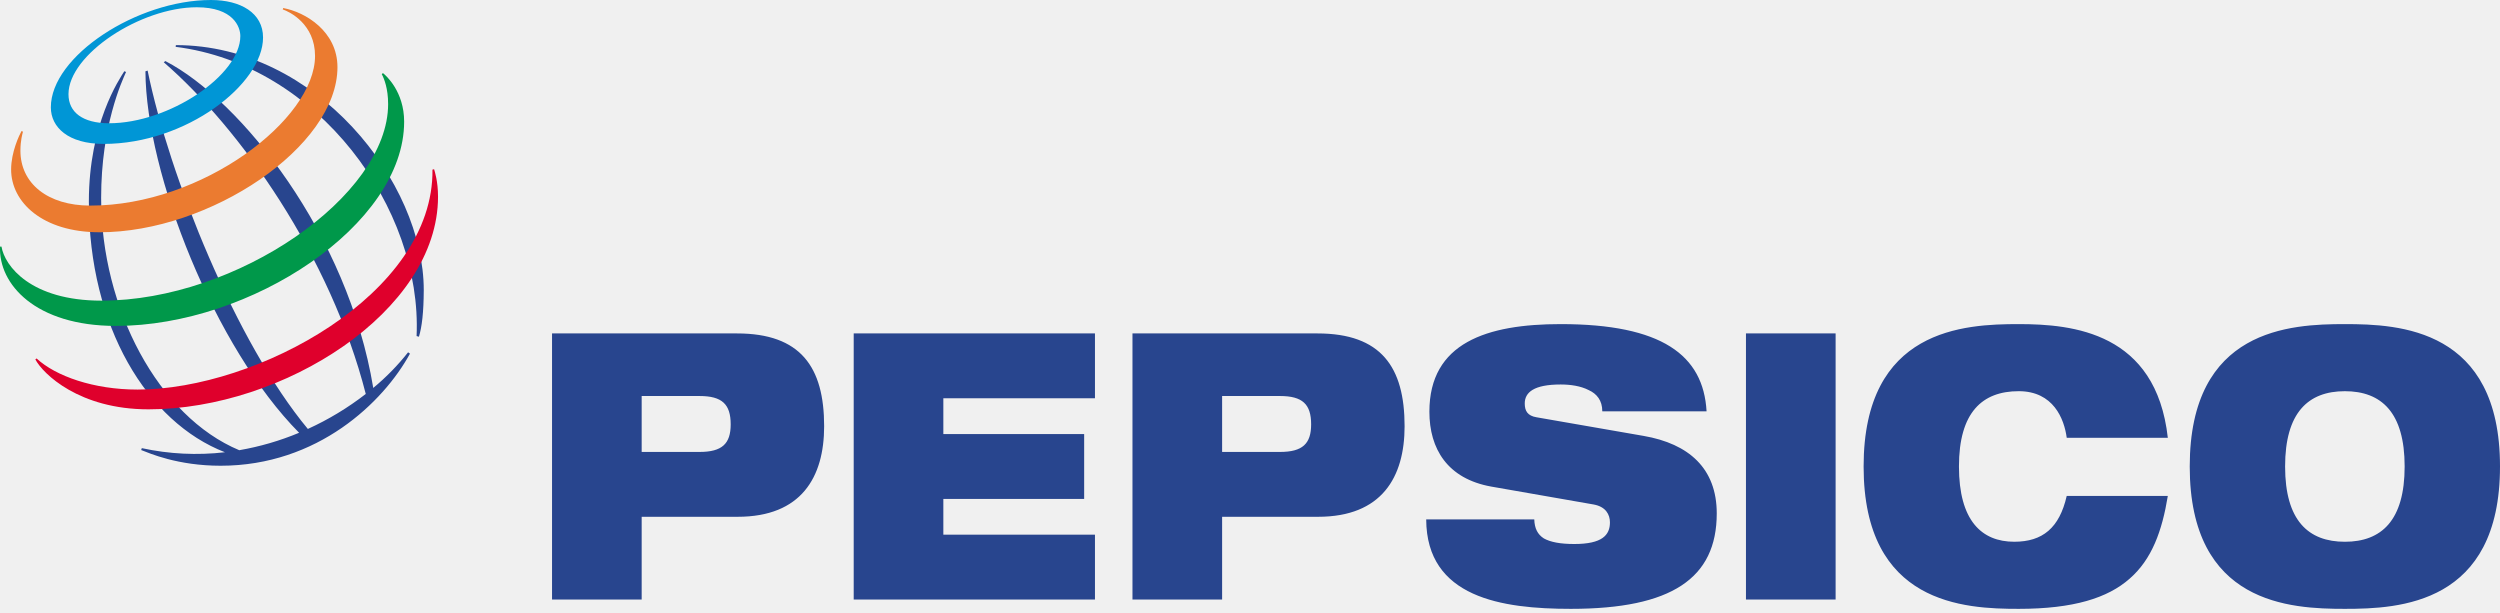
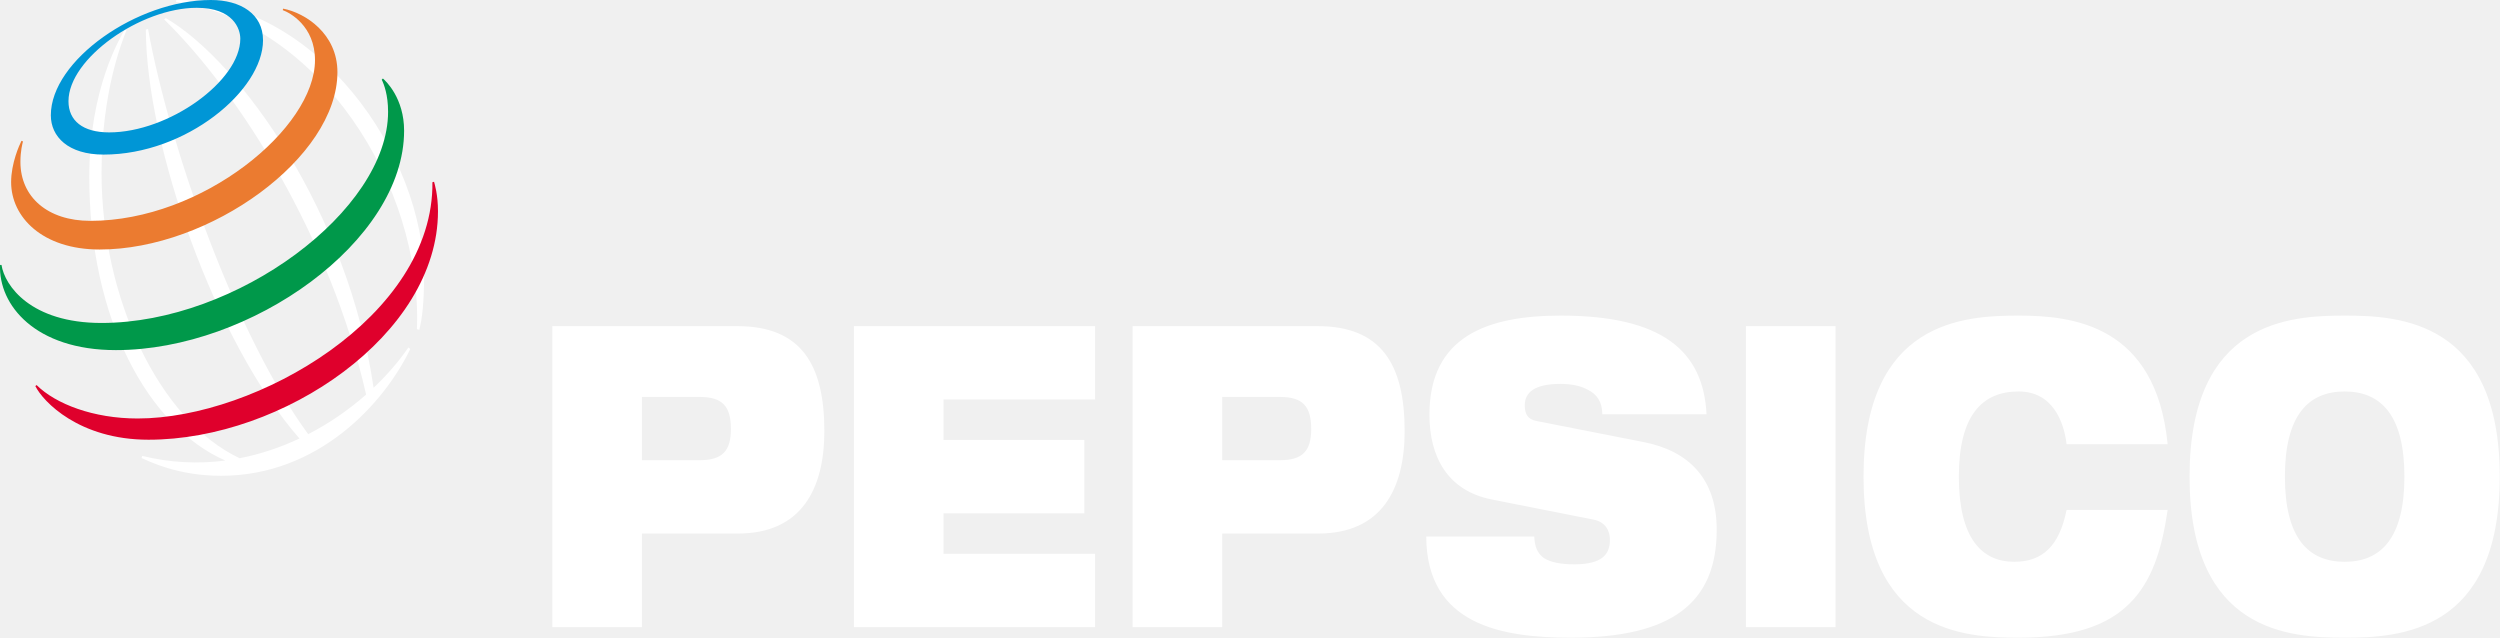
- <svg xmlns="http://www.w3.org/2000/svg" width="196" height="48" fill="none">
-   <path fill-rule="evenodd" clip-rule="evenodd" d="M50.307 31.048h4.536c1.77 0 2.443.644 2.443 2.222 0 1.519-.674 2.162-2.443 2.162h-4.536v-4.384zm-7.028 15.955h7.028v-6.487h7.527c4.984 0 6.779-3.096 6.779-7.1 0-4.646-1.845-7.275-6.83-7.275H43.28v20.862zM66.93 26.141h18.915v5.083H73.958v2.805h11.04v5.085h-11.04v2.805h11.887v5.084H66.93V26.141zm28.884 4.907h4.536c1.769 0 2.443.644 2.443 2.222 0 1.519-.674 2.162-2.443 2.162h-4.536v-4.384zm-7.028 15.955h7.028v-6.487h7.526c4.985 0 6.78-3.096 6.78-7.1 0-4.646-1.845-7.275-6.83-7.275H88.786v20.862zm28.137-8.853c-3.439-.615-4.859-2.952-4.859-5.873 0-5.407 4.511-6.867 10.292-6.867 7.924 0 11.189 2.425 11.439 6.837h-8.175c0-.847-.424-1.374-1.071-1.666-.623-.32-1.42-.437-2.193-.437-2.094 0-2.816.613-2.816 1.49 0 .583.224.965.922 1.08l8.398 1.461c3.539.614 5.733 2.542 5.733 6.077 0 5.086-3.539 7.482-11.44 7.482-5.408 0-11.314-.876-11.339-7.013h8.473c.024.7.25 1.168.749 1.49.521.292 1.295.439 2.391.439 2.192 0 2.792-.702 2.792-1.696 0-.613-.325-1.227-1.27-1.401l-8.026-1.403zm19.961-12.01h7.028v20.863h-7.028V26.141zm33.073 12.74c-.449 2.747-1.248 4.968-2.992 6.487-1.719 1.52-4.411 2.367-8.697 2.367-4.261 0-12.161-.352-12.161-11.161 0-10.812 7.9-11.163 12.161-11.163 4.236 0 10.766.642 11.689 8.912h-7.925c-.2-1.491-1.049-3.653-3.764-3.653-2.867 0-4.686 1.665-4.686 5.903 0 4.237 1.77 5.901 4.337 5.901 2.218 0 3.539-1.08 4.112-3.593h7.926zm9.195-2.307c0-4.238 1.82-5.903 4.686-5.903 2.866 0 4.686 1.665 4.686 5.903 0 4.237-1.82 5.901-4.686 5.901-2.866 0-4.686-1.664-4.686-5.901zm-7.477 0c0 10.81 7.9 11.161 12.163 11.161 4.262 0 12.162-.351 12.162-11.161 0-10.812-7.9-11.163-12.162-11.163-4.263 0-12.163.35-12.163 11.163zM32.66 26.348c.454-10.01-7.731-21.281-18.89-22.675l.019-.136c11 0 19.434 10.74 19.434 19.212-.01 1.764-.142 2.857-.378 3.65l-.185-.051zm-.666 1.272a18.39 18.39 0 01-2.731 2.794C27.279 18.381 18.893 7.859 12.965 4.787l-.127.094c5.962 5.16 13.073 15.181 15.838 26.005a22.834 22.834 0 01-4.541 2.743c-5.626-6.766-10.871-19.814-12.561-28.094l-.172.055c.038 8.037 5.45 21.681 12.048 28.339a21.831 21.831 0 01-4.693 1.367C12.43 32.654 7.929 24.19 7.929 15.52c0-5.66 1.636-9.162 1.953-9.878l-.135-.057c-.383.611-2.78 4.11-2.78 10.221 0 9.8 4.583 17.291 10.668 19.65a19.882 19.882 0 01-6.52-.322l-.045.15c.65.252 2.859 1.23 6.228 1.23 7.62 0 12.77-4.993 14.844-8.788l-.149-.106z" fill="#28458E" />
-   <path fill-rule="evenodd" clip-rule="evenodd" d="M16.536 0c-5.777 0-12.55 4.396-12.55 8.415 0 1.554 1.349 2.868 4.14 2.868 6.478 0 12.497-4.694 12.497-8.344 0-1.92-1.749-2.939-4.087-2.939zm2.306 2.825c0 3.077-5.603 6.838-10.286 6.838-2.069 0-3.187-.859-3.187-2.276C5.37 4.267 11.035.57 15.428.57c2.864 0 3.414 1.537 3.414 2.256z" fill="#0096D6" />
-   <path fill-rule="evenodd" clip-rule="evenodd" d="M1.685 10.276c-.162.296-.813 1.639-.813 3.014 0 2.552 2.445 4.92 6.941 4.92 8.65 0 18.644-6.714 18.644-12.947 0-2.797-2.512-4.318-4.255-4.633l-.033.11c.542.18 2.53 1.154 2.53 3.646 0 4.966-8.824 11.733-17.613 11.733-3.365 0-5.485-1.752-5.485-4.303 0-.807.16-1.339.201-1.493l-.117-.047z" fill="#EB7B30" />
-   <path fill-rule="evenodd" clip-rule="evenodd" d="M30.023 5.73c.237.19 1.662 1.441 1.662 3.81 0 8.073-11.996 16.012-22.601 16.012-6.325 0-9.208-3.293-9.08-6.217h.113c.248 1.519 2.302 4.236 7.837 4.236 10.619 0 22.475-8.215 22.475-15.412 0-1.235-.318-2.004-.498-2.346l.092-.084z" fill="#00984A" />
-   <path fill-rule="evenodd" clip-rule="evenodd" d="M34.033 13.267c.05.172.308.944.308 2.155 0 8.981-12.14 16.67-22.698 16.67-5.435 0-8.272-2.783-8.872-3.914l.097-.075c1.504 1.387 4.465 2.44 7.922 2.44 9.325 0 23.239-7.481 23.115-17.244l.128-.032z" fill="#DF002C" />
+ <svg xmlns="http://www.w3.org/2000/svg" width="788" height="201" fill="none">
+   <path fill-rule="evenodd" clip-rule="evenodd" d="M202.335 125.117h18.233c7.113 0 9.818 2.929 9.818 10.103 0 6.907-2.706 9.833-9.818 9.833h-18.233v-19.936zm-28.245 72.559h28.247v-29.505h30.255c20.031 0 27.243-14.08 27.243-32.284 0-21.131-7.416-33.088-27.447-33.088H174.09v94.877zm95.061-94.877h76.022v23.116h-47.776v12.758h44.376v23.126h-44.376v12.756h47.776v23.121h-76.022v-94.877zm116.092 22.318h18.23c7.113 0 9.819 2.929 9.819 10.103 0 6.907-2.706 9.833-9.819 9.833h-18.23v-19.936zm-28.247 72.559h28.247v-29.505h30.249c20.037 0 27.251-14.08 27.251-32.284 0-21.131-7.416-33.088-27.452-33.088h-58.295v94.877zm113.087-40.264c-13.82-2.795-19.526-13.425-19.526-26.71 0-24.587 18.131-31.226 41.364-31.226 31.849 0 44.974 11.026 45.977 31.094h-32.857c0-3.855-1.703-6.252-4.303-7.579-2.505-1.458-5.708-1.988-8.817-1.988-8.413 0-11.316 2.787-11.316 6.777 0 2.653.898 4.387 3.703 4.916l33.755 6.641c14.226 2.79 23.042 11.561 23.042 27.636 0 23.129-14.225 34.025-45.98 34.025-21.734 0-45.475-3.985-45.574-31.891h34.056c.096 3.185 1.002 5.31 3.008 6.773 2.097 1.331 5.205 1.997 9.611 1.997 8.813 0 11.221-3.192 11.221-7.711 0-2.79-1.306-5.579-5.104-6.372l-32.26-6.382zm80.233-54.613h28.245v94.877h-28.245v-94.877zm132.927 57.935c-1.803 12.492-5.013 22.591-12.026 29.499-6.907 6.911-17.728 10.765-34.953 10.765-17.128 0-48.882-1.598-48.882-50.758 0-49.17 31.754-50.765 48.882-50.765 17.024 0 43.27 2.92 46.979 40.531H651.39c-.802-6.783-4.213-16.615-15.126-16.615-11.525 0-18.836 7.574-18.836 26.847 0 19.269 7.114 26.837 17.43 26.837 8.917 0 14.226-4.915 16.53-16.342l31.855.001zm36.958-10.493c0-19.274 7.315-26.847 18.836-26.847 11.517 0 18.833 7.574 18.833 26.847 0 19.269-7.316 26.838-18.833 26.838-11.521-.002-18.836-7.571-18.836-26.838zm-30.052 0c0 49.159 31.753 50.759 48.887 50.759 17.129 0 48.882-1.598 48.882-50.759 0-49.17-31.753-50.765-48.882-50.765-17.134 0-48.887 1.594-48.887 50.765zm-558.74-46.502c1.823-45.52-31.075-96.78-75.926-103.117L55.56 0c44.215 0 78.112 48.842 78.112 87.374-.043 8.02-.574 12.99-1.521 16.599l-.742-.234zm-2.68 5.786c-2.941 4.289-6.641 8.607-10.976 12.707C109.779 67.508 76.077 19.655 52.25 5.688l-.51.425c23.962 23.465 52.543 69.04 63.657 118.266-5.669 4.969-11.793 9.154-18.254 12.473C74.531 106.084 53.45 46.744 46.657 9.089l-.691.248c.153 36.551 21.902 98.601 48.424 128.878-6.083 2.873-12.407 4.958-18.863 6.219-25.424-12.018-43.52-50.509-43.52-89.938 0-25.74 6.577-41.664 7.85-44.922l-.542-.257C37.775 12.097 28.14 28.011 28.14 55.8c0 44.569 18.42 78.636 42.877 89.364a70.81 70.81 0 01-26.205-1.468l-.182.679c2.616 1.15 11.492 5.595 25.033 5.595 30.626 0 51.329-22.705 59.663-39.963l-.597-.482z" fill="#fff" />
+   <path fill-rule="evenodd" clip-rule="evenodd" d="M66.474 0c-23.221 0-50.45 18.987-50.45 36.342 0 6.714 5.421 12.385 16.64 12.385 26.045 0 50.241-20.272 50.241-36.035C82.905 4.397 75.874 0 66.474 0zm9.27 12.202c0 13.287-22.522 29.53-41.348 29.53-8.318 0-12.812-3.71-12.812-9.829C21.584 18.425 44.36 2.46 62.02 2.46c11.514 0 13.724 6.637 13.724 9.743z" fill="#0096D6" />
+   <path fill-rule="evenodd" clip-rule="evenodd" d="M6.774 44.379c-.653 1.279-3.267 7.077-3.267 13.019 0 11.018 9.827 21.248 27.903 21.248 34.772 0 74.946-28.998 74.946-55.915 0-12.082-10.096-18.651-17.105-20.01l-.131.472c2.18.781 10.166 4.988 10.166 15.75 0 21.448-35.47 50.67-70.802 50.67-13.527 0-22.048-7.564-22.048-18.583 0-3.486.64-5.782.81-6.447l-.472-.204z" fill="#EB7B30" />
+   <path fill-rule="evenodd" clip-rule="evenodd" d="M120.693 24.743c.954.82 6.681 6.228 6.681 16.455 0 34.87-48.224 69.157-90.857 69.157-25.424 0-37.014-14.222-36.5-26.85h.455c.996 6.558 9.251 18.293 31.503 18.293 42.687 0 90.348-35.478 90.348-66.563 0-5.332-1.279-8.655-2.001-10.132l.371-.36z" fill="#00984A" />
+   <path fill-rule="evenodd" clip-rule="evenodd" d="M136.811 57.295c.2.742 1.239 4.08 1.239 9.308 0 38.789-48.803 71.996-91.247 71.996-21.845 0-33.253-12.022-35.662-16.904l.389-.326c6.045 5.99 17.95 10.54 31.845 10.54 37.486 0 93.421-32.31 92.922-74.473l.514-.141z" fill="#DF002C" />
</svg>
